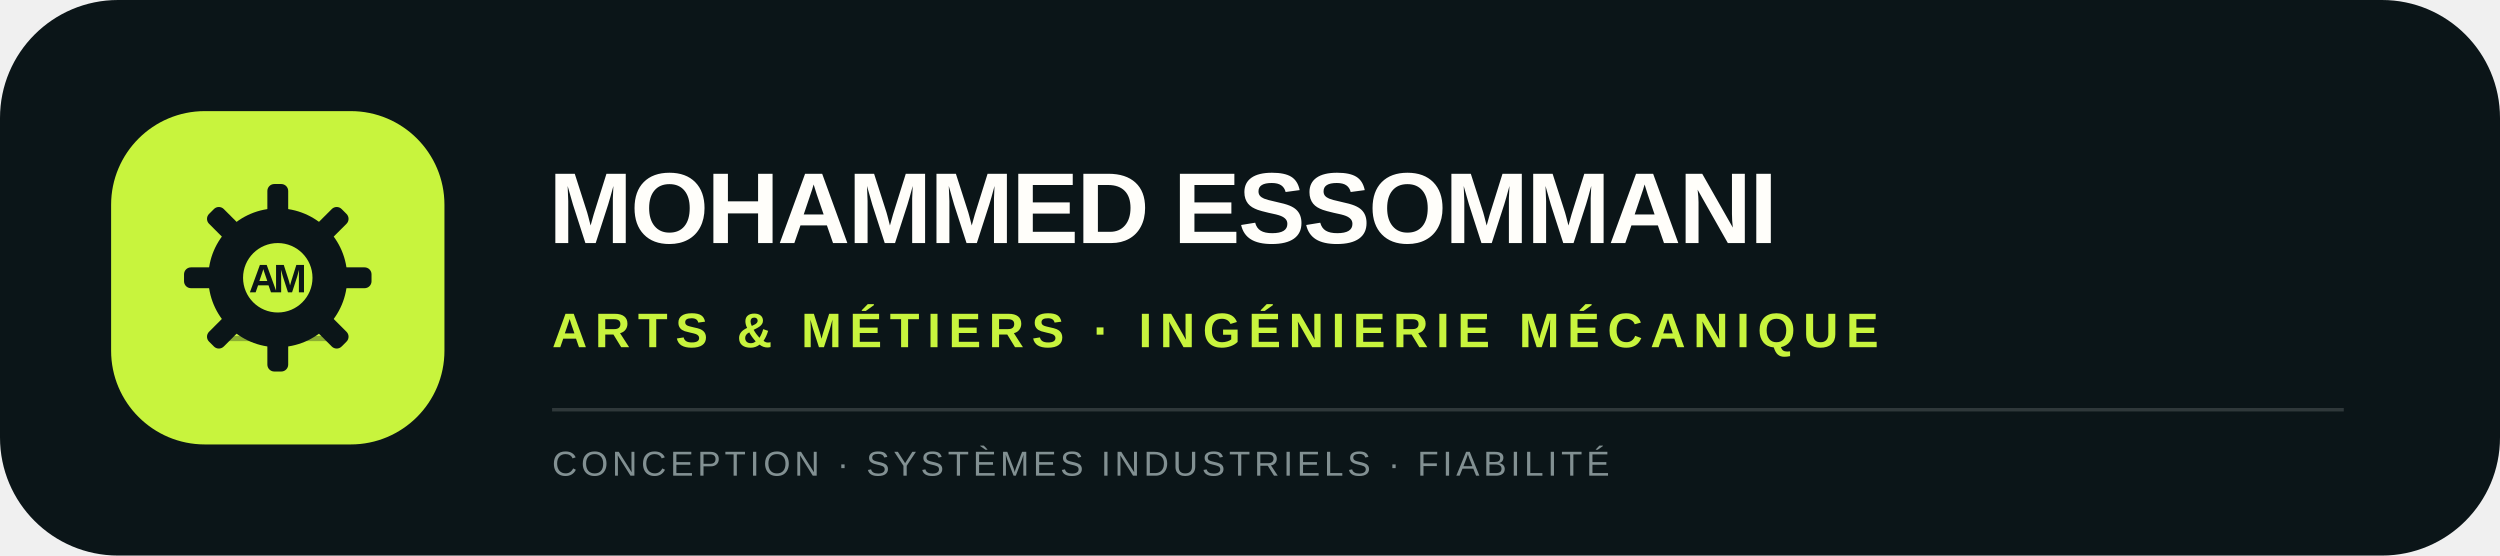
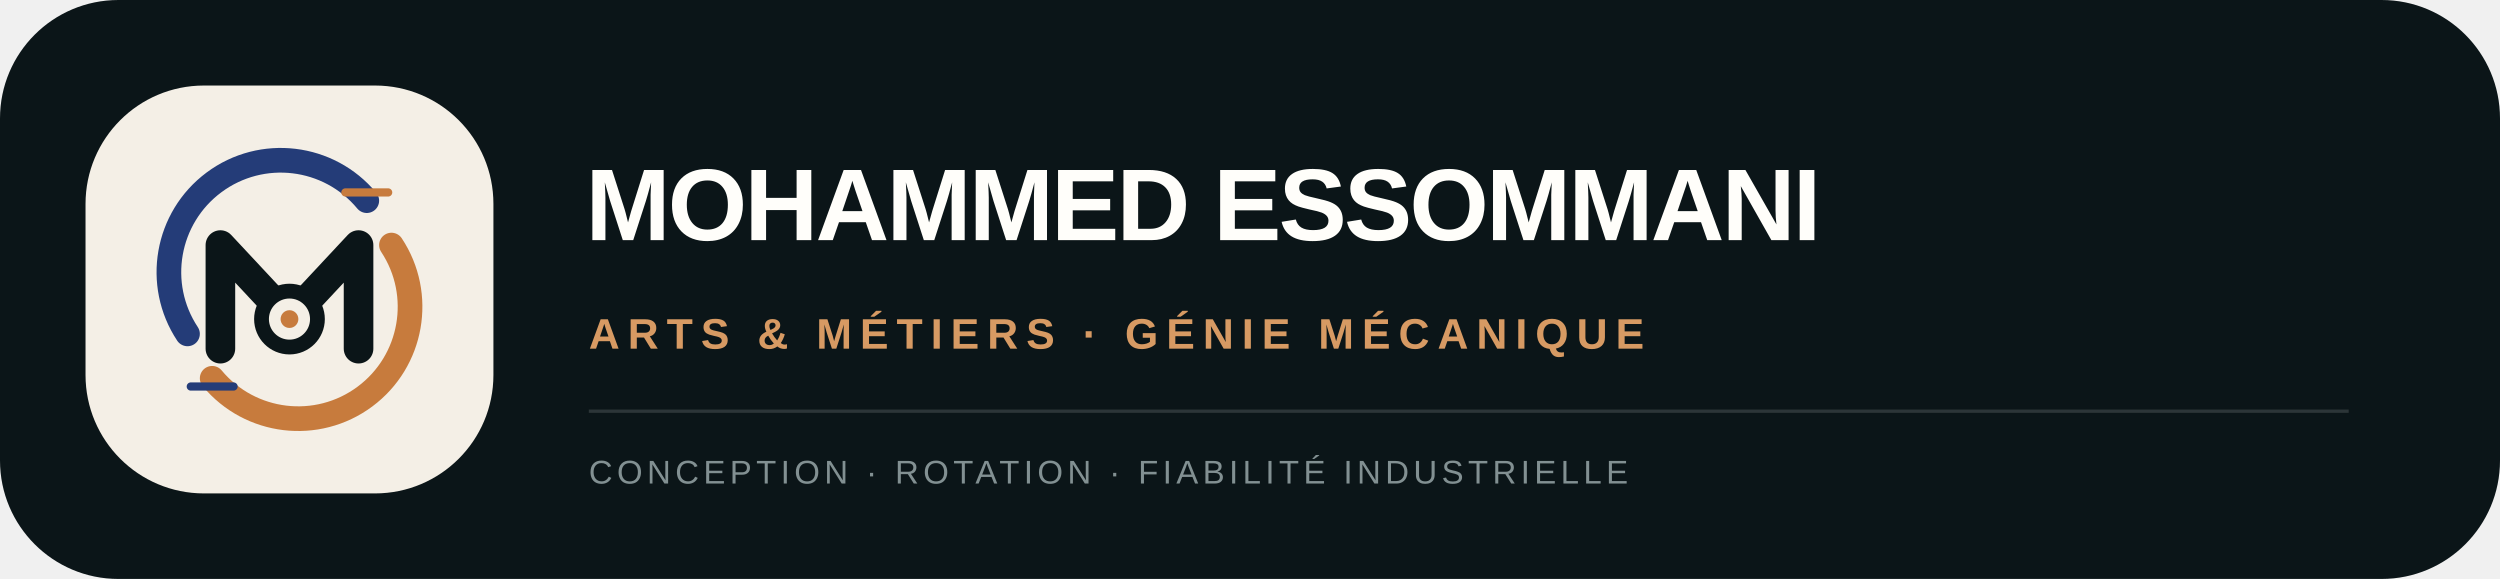
- <svg xmlns="http://www.w3.org/2000/svg" width="720" height="160" viewBox="0 0 720 160" fill="none">
-   <rect width="720" height="160" rx="34" fill="#0B1518" />
-   <g transform="translate(31 31)">
-     <rect x="1" y="1" width="96" height="96" rx="27" fill="#C8F43D" />
-     <g fill="#0B1518" transform="translate(17 17)">
-       <rect x="29" y="5" width="6" height="12" rx="2" />
-       <rect x="29" y="47" width="6" height="12" rx="2" />
-       <rect x="47" y="29" width="12" height="6" rx="2" />
-       <rect x="5" y="29" width="12" height="6" rx="2" />
-       <rect x="29" y="5" width="6" height="12" rx="2" transform="rotate(45 32 32)" />
-       <rect x="29" y="47" width="6" height="12" rx="2" transform="rotate(45 32 32)" />
-       <rect x="47" y="29" width="12" height="6" rx="2" transform="rotate(45 32 32)" />
-       <rect x="5" y="29" width="12" height="6" rx="2" transform="rotate(45 32 32)" />
-       <path fill-rule="evenodd" d="M32 12a20 20 0 1 1 0 40 20 20 0 0 1 0-40Zm0 10a10 10 0 1 0 0 20 10 10 0 0 0 0-20Z" />
-       <text x="32" y="36.2" fill="#0B1518" text-anchor="middle" font-family="Arial, Helvetica, sans-serif" font-size="11.5" font-weight="900" letter-spacing="-1.25">AM</text>
-       <path d="M14 49.5H50" stroke="#0B1518" stroke-width="1.5" stroke-linecap="round" opacity=".32" />
+ <svg xmlns="http://www.w3.org/2000/svg" width="760" height="176" viewBox="0 0 760 176" fill="none">
+   <rect width="760" height="176" rx="36" fill="#0B1518" />
+   <g transform="translate(24 24)">
+     <rect x="2" y="2" width="124" height="124" rx="36" fill="#F4EFE6" />
+     <g transform="translate(16 16)">
+       <path d="M17 61.5A34 34 0 0 1 71.5 21" stroke="#243C78" stroke-width="7.5" stroke-linecap="round" />
+       <path d="M79 34.5A34 34 0 0 1 24.5 75" stroke="#C77B3D" stroke-width="7.5" stroke-linecap="round" />
+       <path d="M27 66V34.5L48 57L69 34.5V66" stroke="#0B1518" stroke-width="9" stroke-linecap="round" stroke-linejoin="round" />
+       <circle cx="48" cy="57" r="8.5" fill="#F4EFE6" stroke="#0B1518" stroke-width="4.5" />
+       <circle cx="48" cy="57" r="2.7" fill="#C77B3D" />
+       <path d="M18 77.5H31" stroke="#243C78" stroke-width="2.5" stroke-linecap="round" />
+       <path d="M65 18.5H78" stroke="#C77B3D" stroke-width="2.5" stroke-linecap="round" />
    </g>
  </g>
-   <text x="158" y="70" fill="#FFFEFA" font-family="Arial, Helvetica, sans-serif" font-size="29" font-weight="800" letter-spacing="-.6">MOHAMMED ESSOMMANI</text>
-   <text x="159" y="100" fill="#C8F43D" font-family="Arial, Helvetica, sans-serif" font-size="14" font-weight="700" letter-spacing="2.25">ARTS &amp; MÉTIERS · INGÉNIERIE MÉCANIQUE</text>
-   <path d="M159 118H675" stroke="white" stroke-opacity=".15" />
-   <text x="159" y="137" fill="#829092" font-family="Arial, Helvetica, sans-serif" font-size="10" letter-spacing="1.15">CONCEPTION · SYSTÈMES INDUSTRIELS · FIABILITÉ</text>
+   <text x="178" y="73" fill="#FFFEFA" font-family="Arial, Helvetica, sans-serif" font-size="31" font-weight="800" letter-spacing="-.8">MOHAMMED ESSOMMANI</text>
+   <text x="179" y="106" fill="#D79A63" font-family="Arial, Helvetica, sans-serif" font-size="13" font-weight="700" letter-spacing="2.45">ARTS &amp; MÉTIERS · GÉNIE MÉCANIQUE</text>
+   <path d="M179 125H714" stroke="white" stroke-opacity=".14" />
+   <text x="179" y="147" fill="#829092" font-family="Arial, Helvetica, sans-serif" font-size="10" letter-spacing="1.35">CONCEPTION · ROTATION · FIABILITÉ INDUSTRIELLE</text>
</svg>
